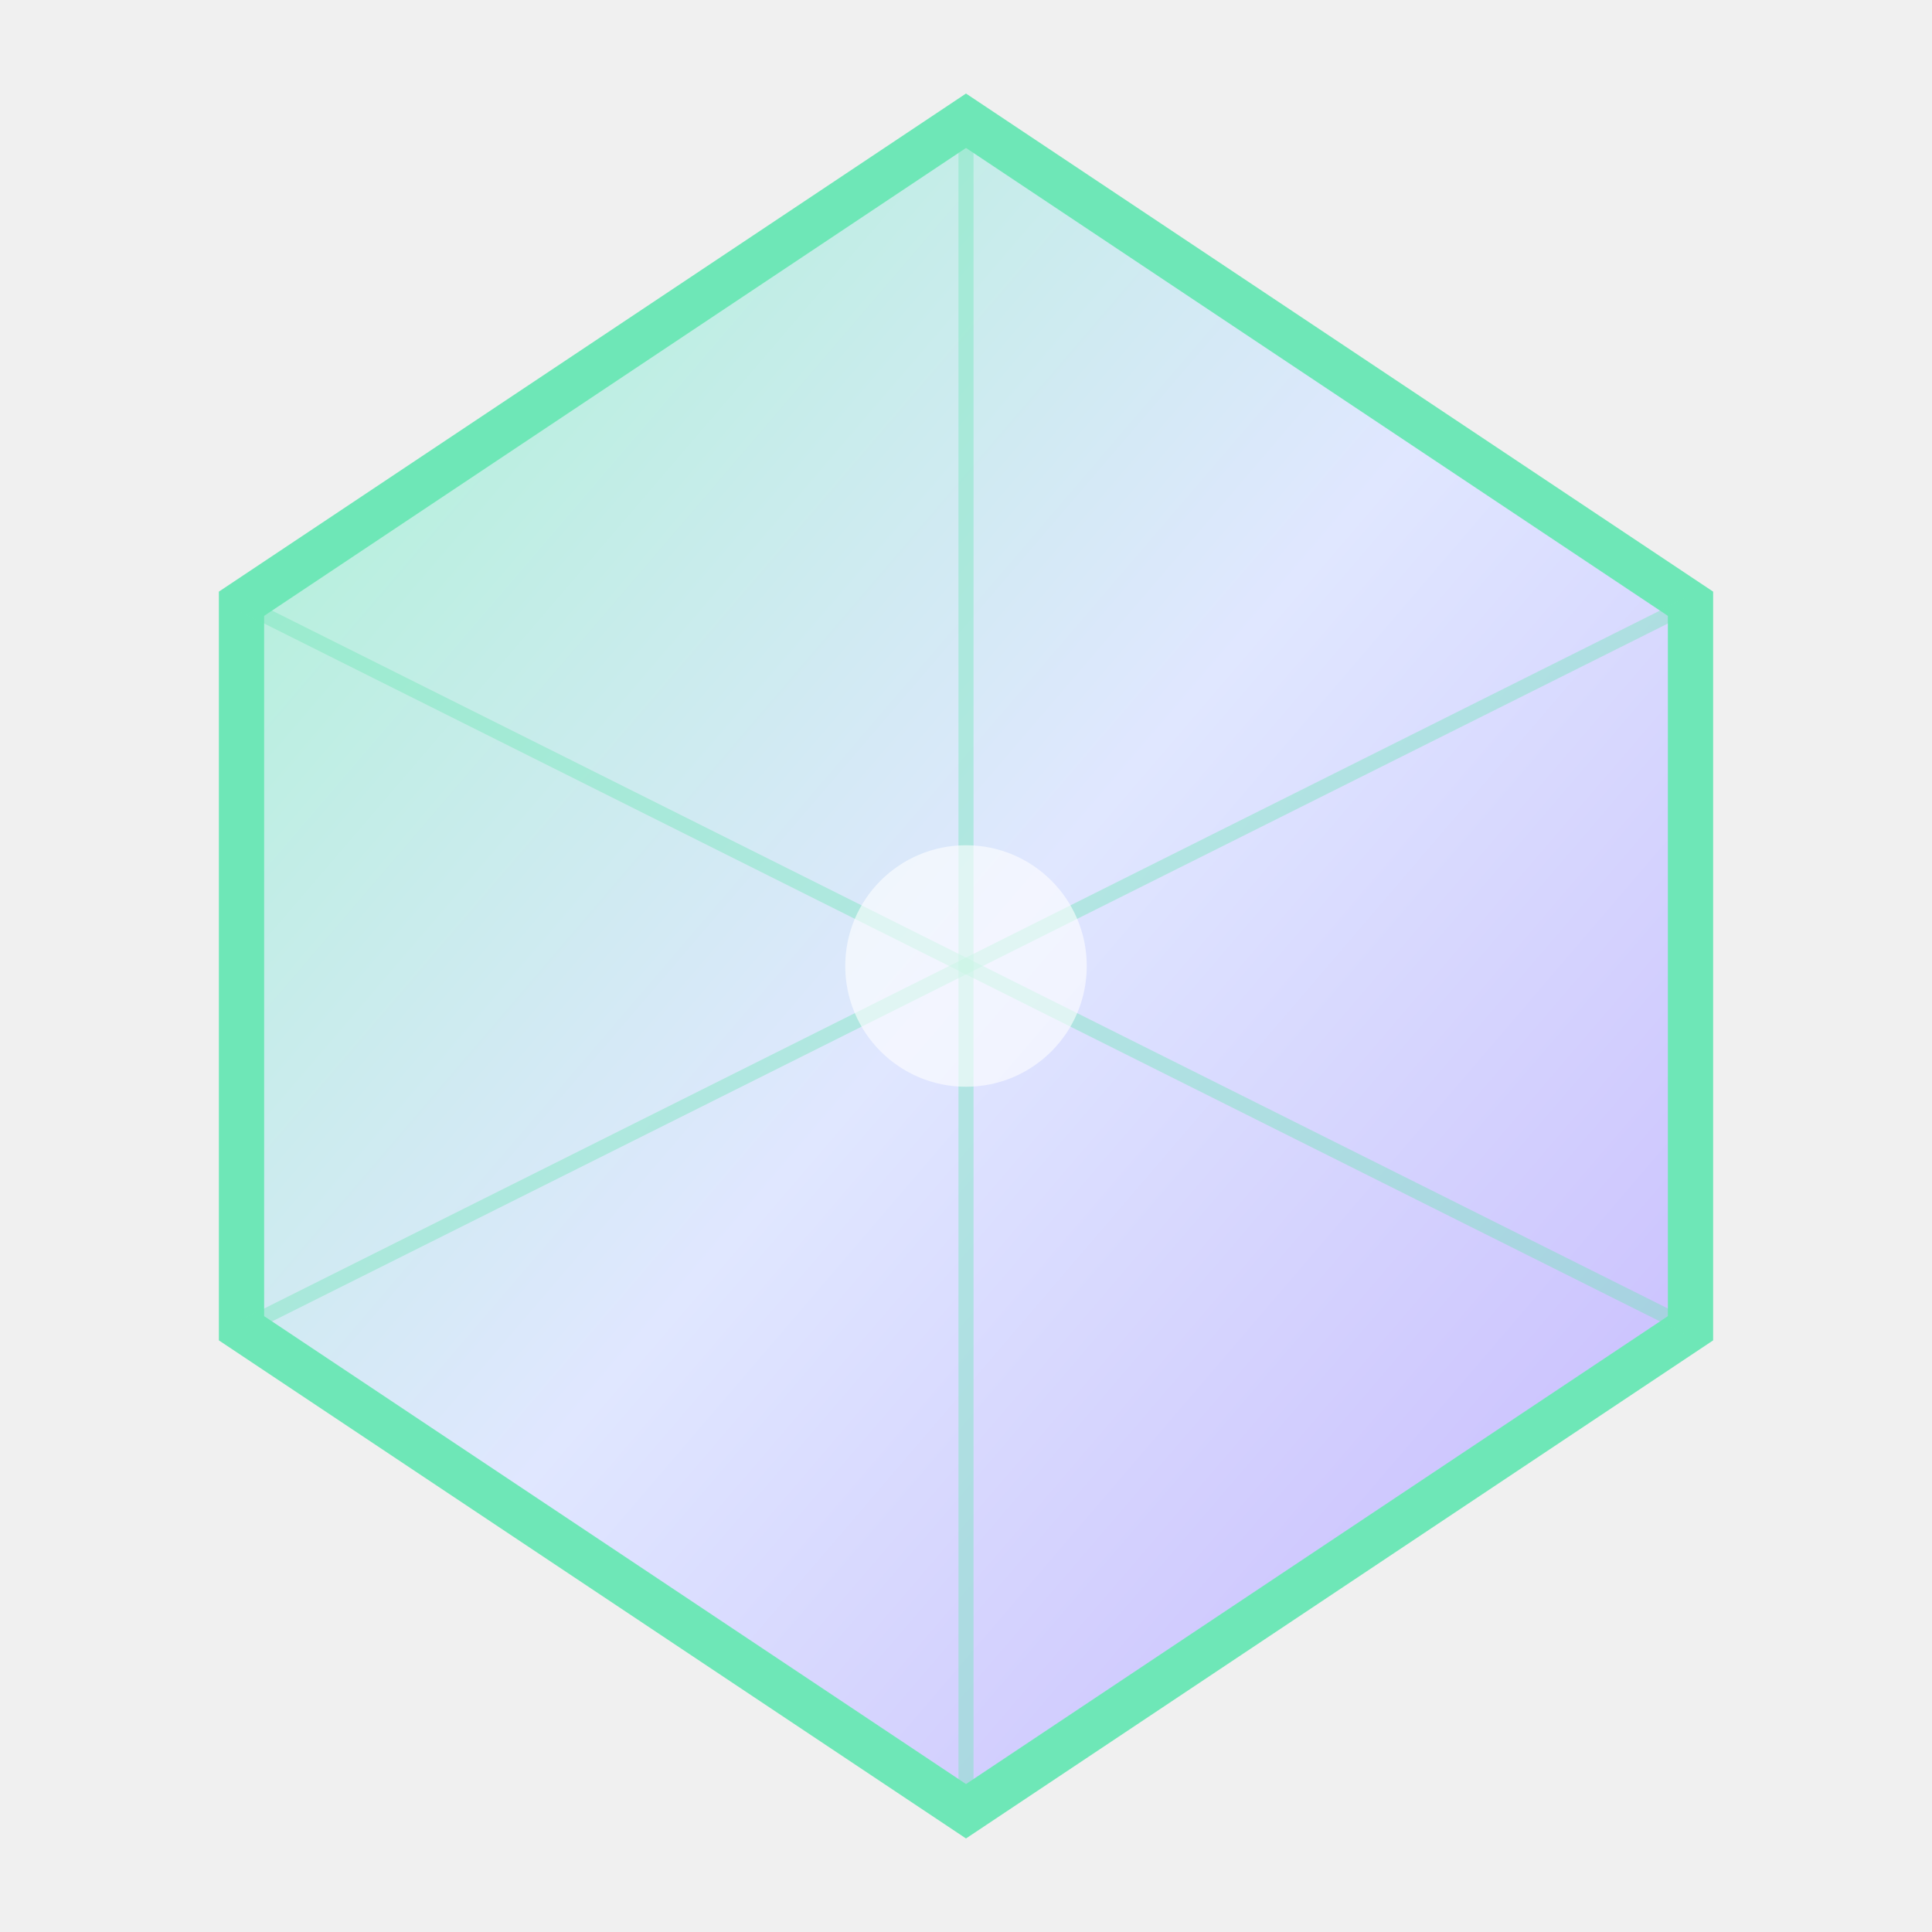
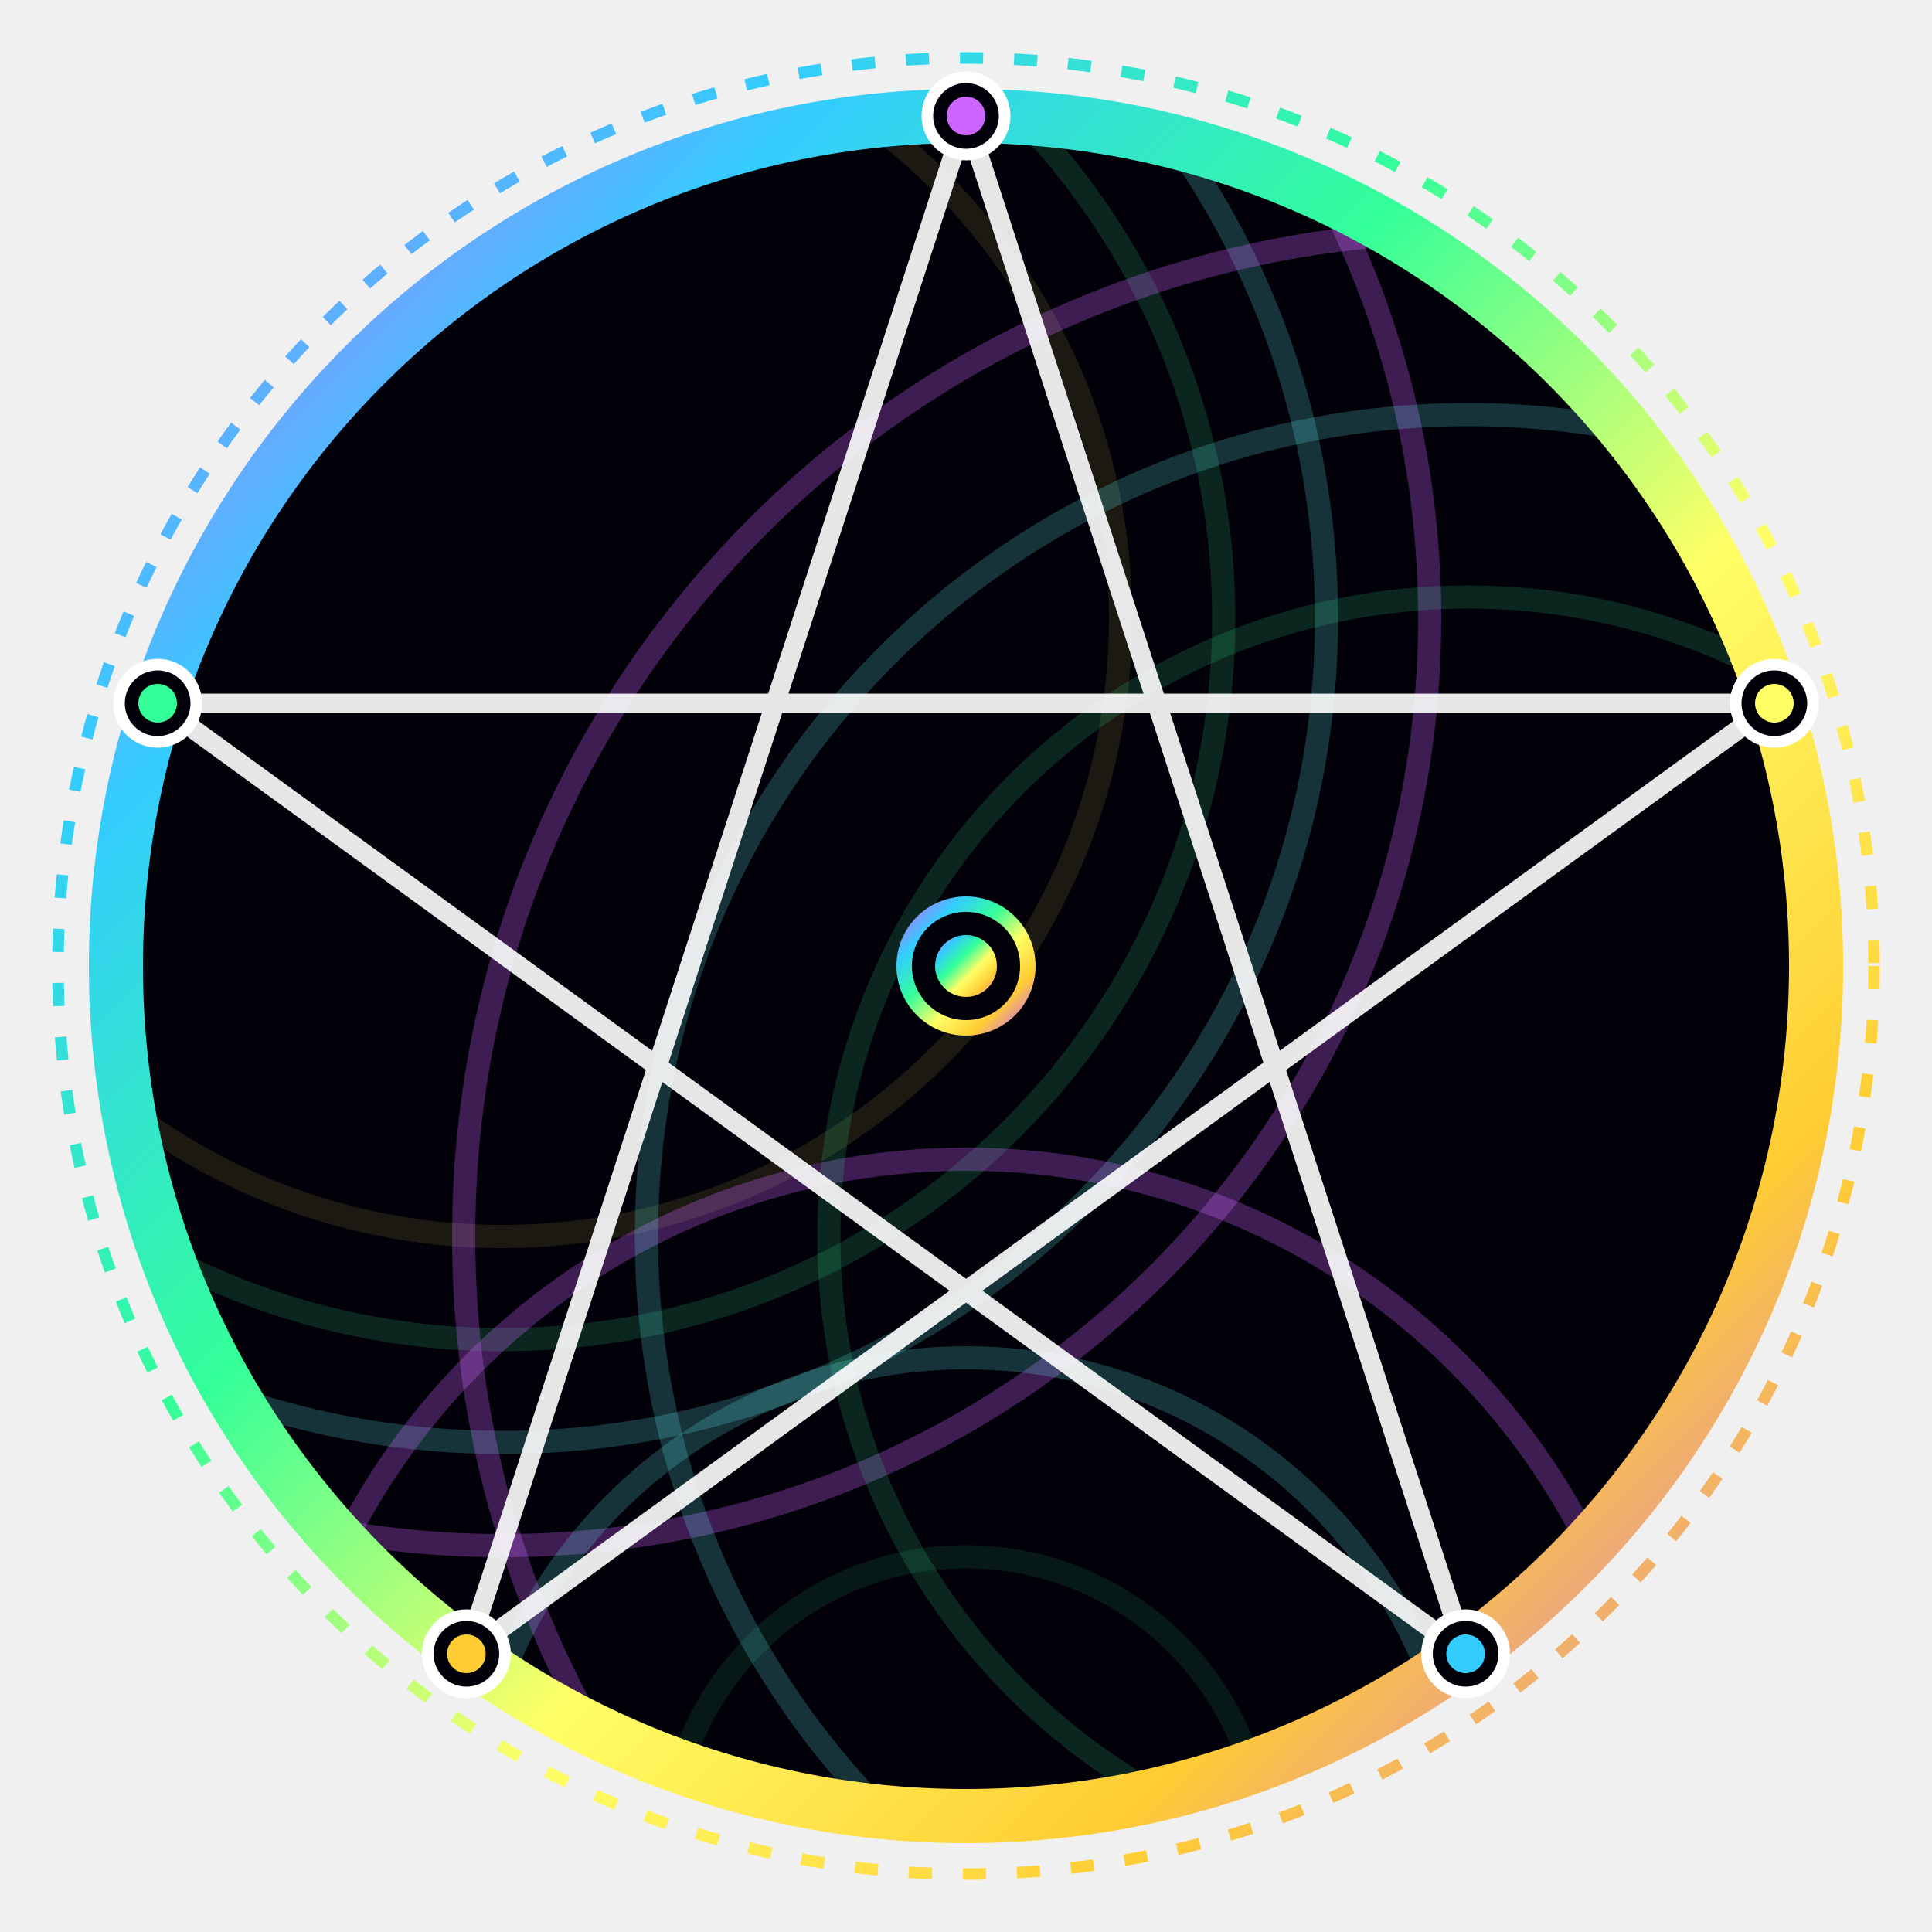
- <svg xmlns="http://www.w3.org/2000/svg" viewBox="0 0 64 64" fill="none">
+ <svg xmlns="http://www.w3.org/2000/svg" viewBox="0 0 500 500" width="100%" height="100%">
  <defs>
-     <linearGradient id="opal-fire" x1="0%" y1="0%" x2="100%" y2="100%">
-       <stop offset="0%" stop-color="#a7f3d0" />
-       <stop offset="50%" stop-color="#e0e7ff" />
-       <stop offset="100%" stop-color="#c4b5fd" />
+     <linearGradient id="opalPlay" x1="0%" y1="0%" x2="100%" y2="100%">
+       <stop offset="0%" stop-color="#cc66ff" />
+       <stop offset="20%" stop-color="#33ccff" />
+       <stop offset="40%" stop-color="#33ff99" />
+       <stop offset="60%" stop-color="#ffff66" />
+       <stop offset="80%" stop-color="#ffcc33" />
+       <stop offset="100%" stop-color="#cc66ff" />
    </linearGradient>
+     <clipPath id="innerClip">
+       <circle cx="250" cy="250" r="220" />
+     </clipPath>
  </defs>
-   <path d="M32 4 L56 20 L56 44 L32 60 L8 44 L8 20 Z" fill="url(#opal-fire)" stroke="#6ee7b7" stroke-width="1.5" />
-   <path d="M32 4 L32 60" stroke="#6ee7b7" stroke-width="0.5" opacity="0.4" />
-   <path d="M8 20 L56 44" stroke="#6ee7b7" stroke-width="0.5" opacity="0.4" />
-   <path d="M56 20 L8 44" stroke="#6ee7b7" stroke-width="0.5" opacity="0.4" />
-   <circle cx="32" cy="32" r="4" fill="#ffffff" opacity="0.6" />
+   <circle cx="250" cy="250" r="220" fill="#020008" />
+   <g clip-path="url(#innerClip)">
+     <g stroke="none">
+       <circle cx="130" cy="160" r="240.0" fill="none" stroke="#cc66ff" stroke-width="6.0" opacity="0.3" />
+       <circle cx="130" cy="160" r="213.3" fill="none" stroke="#66ffff" stroke-width="6.0" opacity="0.2" />
+       <circle cx="130" cy="160" r="186.7" fill="none" stroke="#33ff99" stroke-width="6.0" opacity="0.15" />
+       <circle cx="130" cy="160" r="160.0" fill="none" stroke="#ffff66" stroke-width="6.0" opacity="0.1" />
+     </g>
+     <g stroke="none">
+       <circle cx="250" cy="480" r="180.0" fill="none" stroke="#cc66ff" stroke-width="6.0" opacity="0.3" />
+       <circle cx="250" cy="480" r="128.6" fill="none" stroke="#66ffff" stroke-width="6.0" opacity="0.2" />
+       <circle cx="250" cy="480" r="77.1" fill="none" stroke="#33ff99" stroke-width="6.0" opacity="0.1" />
+     </g>
+     <g stroke="none">
+       <circle cx="380" cy="320" r="260.0" fill="none" stroke="#cc66ff" stroke-width="6.0" opacity="0.3" />
+       <circle cx="380" cy="320" r="212.7" fill="none" stroke="#66ffff" stroke-width="6.0" opacity="0.2" />
+       <circle cx="380" cy="320" r="165.5" fill="none" stroke="#33ff99" stroke-width="6.0" opacity="0.15" />
+     </g>
+   </g>
+   <path d="M 250 30 L 379.3 428 L 40.8 182 L 459.2 182 L 120.7 428 Z" fill="none" stroke="#ffffff" stroke-width="5" stroke-linejoin="round" opacity="0.9" />
+   <circle cx="250" cy="250" r="16" fill="#020008" stroke="url(#opalPlay)" stroke-width="4" />
+   <circle cx="250" cy="250" r="8" fill="url(#opalPlay)" />
+   <circle cx="250" cy="250" r="220" fill="none" stroke="url(#opalPlay)" stroke-width="14" />
+   <circle cx="250" cy="250" r="235" fill="none" stroke="url(#opalPlay)" stroke-width="3" stroke-dasharray="6, 8" />
+   <g>
+     <circle cx="250" cy="30" r="10" fill="#020008" stroke="#ffffff" stroke-width="3" />
+     <circle cx="250" cy="30" r="5" fill="#cc66ff" />
+   </g>
+   <g>
+     <circle cx="379.3" cy="428" r="10" fill="#020008" stroke="#ffffff" stroke-width="3" />
+     <circle cx="379.3" cy="428" r="5" fill="#33ccff" />
+   </g>
+   <g>
+     <circle cx="40.8" cy="182" r="10" fill="#020008" stroke="#ffffff" stroke-width="3" />
+     <circle cx="40.8" cy="182" r="5" fill="#33ff99" />
+   </g>
+   <g>
+     <circle cx="459.2" cy="182" r="10" fill="#020008" stroke="#ffffff" stroke-width="3" />
+     <circle cx="459.2" cy="182" r="5" fill="#ffff66" />
+   </g>
+   <g>
+     <circle cx="120.7" cy="428" r="10" fill="#020008" stroke="#ffffff" stroke-width="3" />
+     <circle cx="120.7" cy="428" r="5" fill="#ffcc33" />
+   </g>
</svg>
